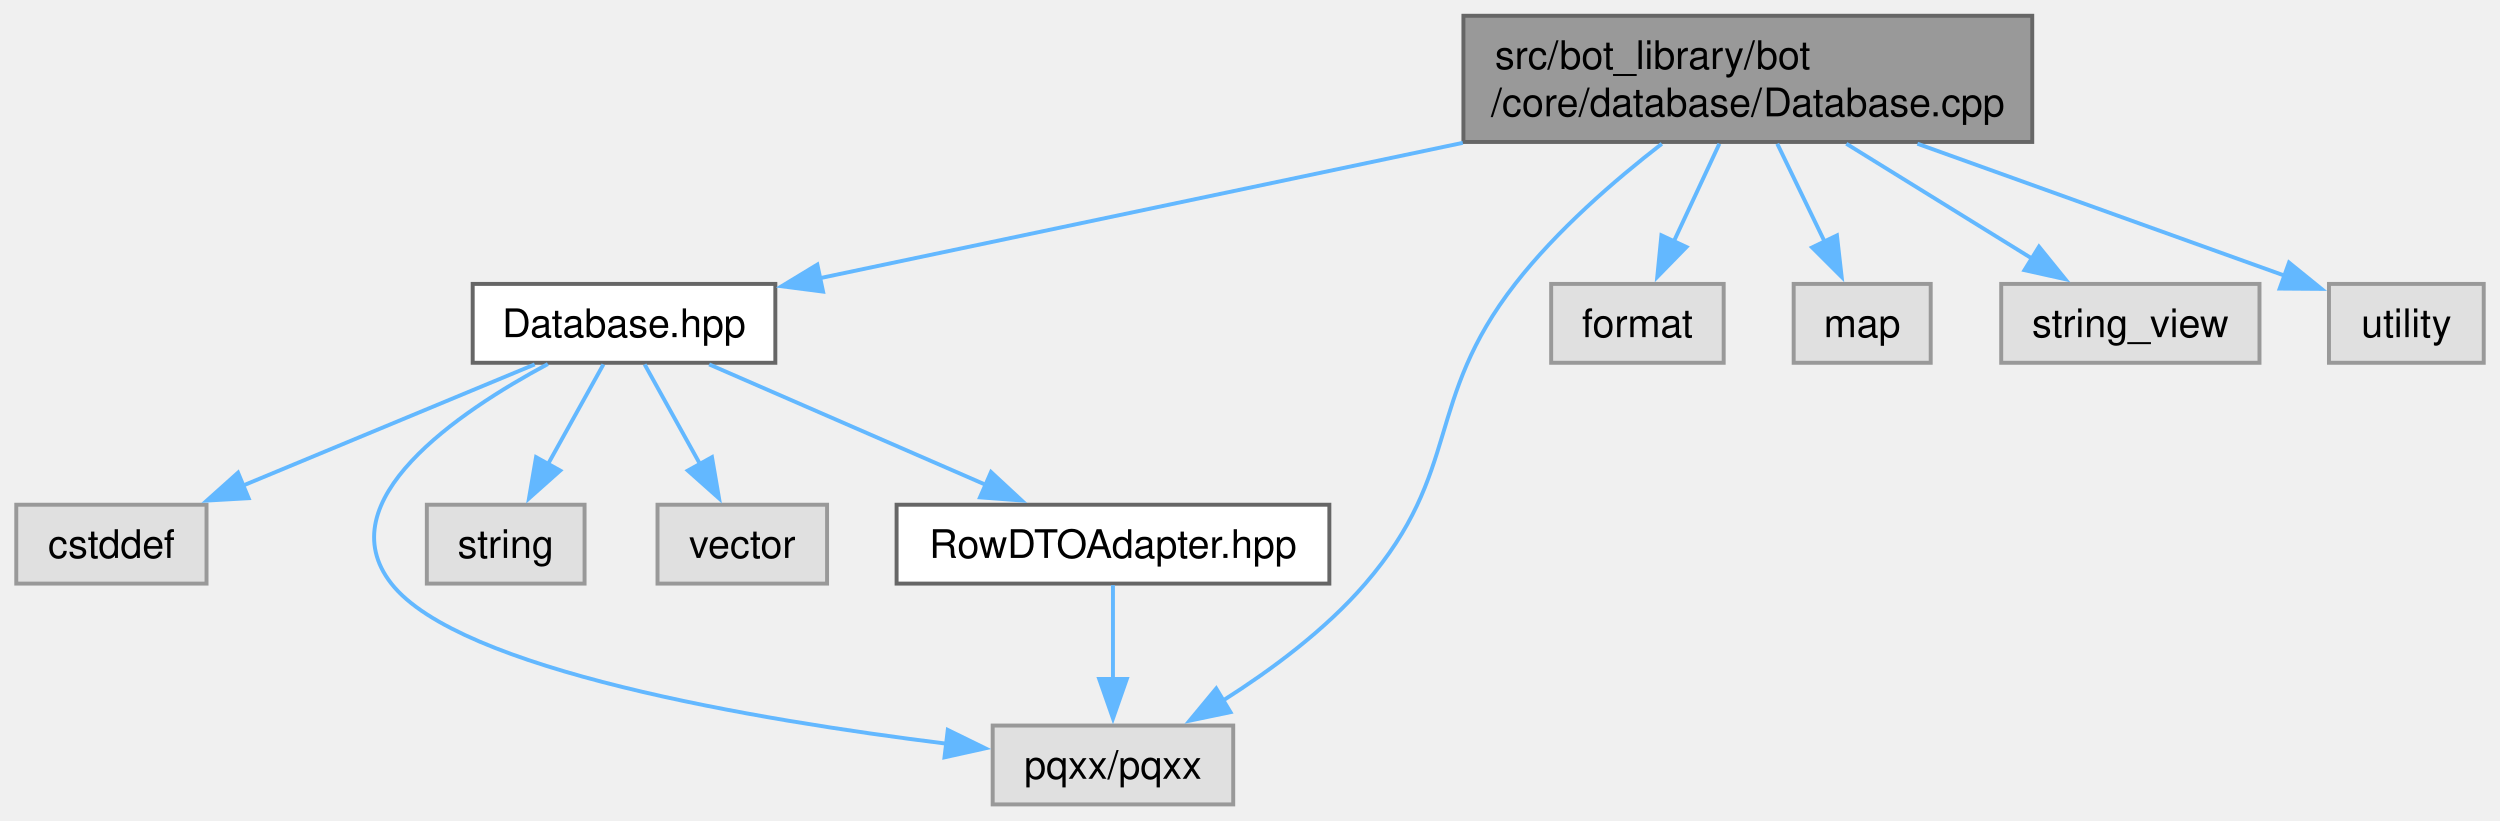
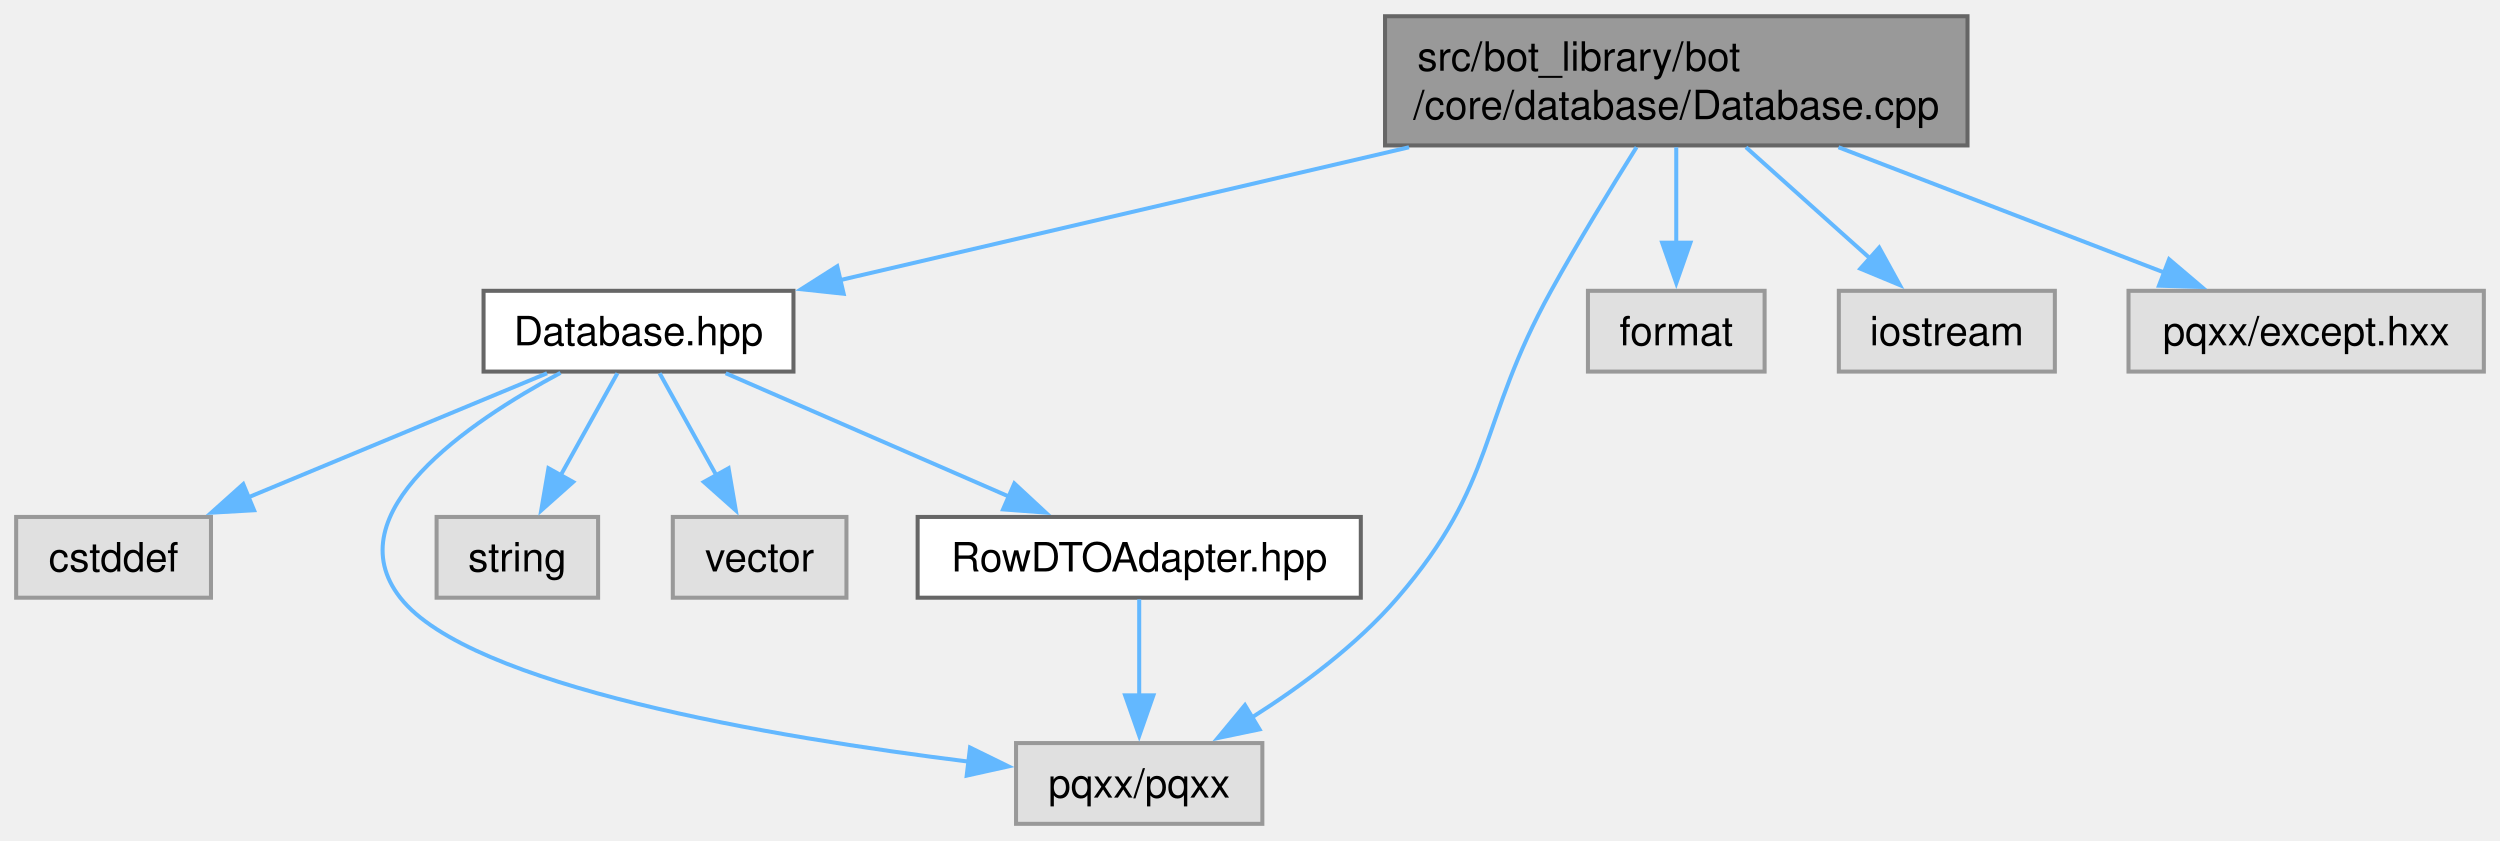
- <svg xmlns="http://www.w3.org/2000/svg" xmlns:xlink="http://www.w3.org/1999/xlink" width="634pt" height="208pt" viewBox="0.00 0.00 633.75 208.00">
+ <svg xmlns="http://www.w3.org/2000/svg" xmlns:xlink="http://www.w3.org/1999/xlink" width="619pt" height="208pt" viewBox="0.00 0.00 619.12 208.00">
  <g id="graph0" class="graph" transform="scale(1 1) rotate(0) translate(4 204)">
    <g id="Node000001" class="node">
      <g id="a_Node000001">
        <a xlink:title=" ">
-           <polygon fill="#999999" stroke="#666666" points="511.25,-200 367,-200 367,-168 511.25,-168 511.25,-200" />
-           <text text-anchor="start" x="375" y="-186.5" font-family="Helvetica,sans-Serif" font-size="10.00">src/bot_library/bot</text>
-           <text text-anchor="middle" x="439.12" y="-174.5" font-family="Helvetica,sans-Serif" font-size="10.00">/core/database/Database.cpp</text>
+           <polygon fill="#999999" stroke="#666666" points="483.25,-200 339,-200 339,-168 483.25,-168 483.25,-200" />
+           <text text-anchor="start" x="347" y="-186.5" font-family="Helvetica,sans-Serif" font-size="10.00">src/bot_library/bot</text>
+           <text text-anchor="middle" x="411.12" y="-174.5" font-family="Helvetica,sans-Serif" font-size="10.00">/core/database/Database.cpp</text>
        </a>
      </g>
    </g>
    <g id="Node000002" class="node">
      <g id="a_Node000002">
        <a xlink:href="Database_8hpp.html" target="_top" xlink:title=" ">
          <polygon fill="white" stroke="#666666" points="192.5,-132 115.75,-132 115.75,-112 192.5,-112 192.5,-132" />
          <text text-anchor="middle" x="154.12" y="-118.5" font-family="Helvetica,sans-Serif" font-size="10.00">Database.hpp</text>
        </a>
      </g>
    </g>
    <g id="edge1_Node000001_Node000002" class="edge">
      <g id="a_edge1_Node000001_Node000002">
        <a xlink:title=" ">
-           <path fill="none" stroke="#63b8ff" d="M366.84,-167.78C315.87,-157.05 248.91,-142.96 203.85,-133.47" />
-           <polygon fill="#63b8ff" stroke="#63b8ff" points="204.6,-130.05 194.09,-131.41 203.15,-136.9 204.6,-130.05" />
+           <path fill="none" stroke="#63b8ff" d="M344.94,-167.55C300.99,-157.29 244.2,-144.03 204.04,-134.65" />
+           <polygon fill="#63b8ff" stroke="#63b8ff" points="204.93,-131.27 194.4,-132.4 203.34,-138.08 204.93,-131.27" />
        </a>
      </g>
    </g>
    <g id="Node000004" class="node">
      <g id="a_Node000004">
        <a xlink:title=" ">
          <polygon fill="#e0e0e0" stroke="#999999" points="308.62,-20 247.62,-20 247.62,0 308.62,0 308.62,-20" />
          <text text-anchor="middle" x="278.12" y="-6.5" font-family="Helvetica,sans-Serif" font-size="10.00">pqxx/pqxx</text>
        </a>
      </g>
    </g>
-     <g id="edge10_Node000001_Node000004" class="edge">
-       <g id="a_edge10_Node000001_Node000004">
+     <g id="edge11_Node000001_Node000004" class="edge">
+       <g id="a_edge11_Node000001_Node000004">
        <a xlink:title=" ">
-           <path fill="none" stroke="#63b8ff" d="M417.32,-167.54C405.28,-158.23 390.68,-145.58 380.12,-132 356.95,-102.19 366.76,-84.62 342.12,-56 332.02,-44.26 318.21,-34.05 306.01,-26.33" />
+           <path fill="none" stroke="#63b8ff" d="M401.29,-167.57C395.02,-157.56 386.84,-144.15 380.12,-132 361.86,-98.95 366.76,-84.62 342.12,-56 332.02,-44.26 318.21,-34.05 306.01,-26.33" />
          <polygon fill="#63b8ff" stroke="#63b8ff" points="307.92,-23.4 297.55,-21.24 304.31,-29.4 307.92,-23.4" />
        </a>
      </g>
    </g>
    <g id="Node000008" class="node">
      <g id="a_Node000008">
        <a xlink:title=" ">
          <polygon fill="#e0e0e0" stroke="#999999" points="433,-132 389.25,-132 389.25,-112 433,-112 433,-132" />
          <text text-anchor="middle" x="411.12" y="-118.5" font-family="Helvetica,sans-Serif" font-size="10.00">format</text>
        </a>
      </g>
    </g>
    <g id="edge8_Node000001_Node000008" class="edge">
      <g id="a_edge8_Node000001_Node000008">
        <a xlink:title=" ">
-           <path fill="none" stroke="#63b8ff" d="M431.91,-167.55C428.39,-160 424.11,-150.82 420.35,-142.77" />
-           <polygon fill="#63b8ff" stroke="#63b8ff" points="423.56,-141.36 416.16,-133.78 417.21,-144.32 423.56,-141.36" />
+           <path fill="none" stroke="#63b8ff" d="M411.12,-167.55C411.12,-160.34 411.12,-151.66 411.12,-143.88" />
+           <polygon fill="#63b8ff" stroke="#63b8ff" points="414.63,-143.92 411.13,-133.92 407.63,-143.92 414.63,-143.92" />
        </a>
      </g>
    </g>
    <g id="Node000009" class="node">
      <g id="a_Node000009">
        <a xlink:title=" ">
-           <polygon fill="#e0e0e0" stroke="#999999" points="485.5,-132 450.75,-132 450.75,-112 485.5,-112 485.5,-132" />
-           <text text-anchor="middle" x="468.12" y="-118.5" font-family="Helvetica,sans-Serif" font-size="10.00">map</text>
+           <polygon fill="#e0e0e0" stroke="#999999" points="504.88,-132 451.38,-132 451.38,-112 504.88,-112 504.88,-132" />
+           <text text-anchor="middle" x="478.12" y="-118.5" font-family="Helvetica,sans-Serif" font-size="10.00">iostream</text>
        </a>
      </g>
    </g>
    <g id="edge9_Node000001_Node000009" class="edge">
      <g id="a_edge9_Node000001_Node000009">
        <a xlink:title=" ">
-           <path fill="none" stroke="#63b8ff" d="M446.59,-167.55C450.24,-160 454.68,-150.82 458.57,-142.77" />
-           <polygon fill="#63b8ff" stroke="#63b8ff" points="461.72,-144.3 462.92,-133.77 455.42,-141.25 461.72,-144.3" />
+           <path fill="none" stroke="#63b8ff" d="M428.38,-167.55C437.78,-159.13 449.44,-148.69 459.1,-140.04" />
+           <polygon fill="#63b8ff" stroke="#63b8ff" points="461.38,-142.7 466.49,-133.42 456.71,-137.48 461.38,-142.7" />
        </a>
      </g>
    </g>
    <g id="Node000010" class="node">
      <g id="a_Node000010">
        <a xlink:title=" ">
-           <polygon fill="#e0e0e0" stroke="#999999" points="568.88,-132 503.38,-132 503.38,-112 568.88,-112 568.88,-132" />
-           <text text-anchor="middle" x="536.12" y="-118.5" font-family="Helvetica,sans-Serif" font-size="10.00">string_view</text>
+           <polygon fill="#e0e0e0" stroke="#999999" points="611.12,-132 523.12,-132 523.12,-112 611.12,-112 611.12,-132" />
+           <text text-anchor="middle" x="567.12" y="-118.5" font-family="Helvetica,sans-Serif" font-size="10.00">pqxx/except.hxx</text>
        </a>
      </g>
    </g>
-     <g id="edge11_Node000001_Node000010" class="edge">
-       <g id="a_edge11_Node000001_Node000010">
+     <g id="edge10_Node000001_Node000010" class="edge">
+       <g id="a_edge10_Node000001_Node000010">
        <a xlink:title=" ">
-           <path fill="none" stroke="#63b8ff" d="M464.1,-167.55C478.56,-158.61 496.69,-147.39 511.15,-138.45" />
-           <polygon fill="#63b8ff" stroke="#63b8ff" points="512.96,-141.44 519.63,-133.2 509.28,-135.49 512.96,-141.44" />
-         </a>
-       </g>
-     </g>
-     <g id="Node000011" class="node">
-       <g id="a_Node000011">
-         <a xlink:title=" ">
-           <polygon fill="#e0e0e0" stroke="#999999" points="625.75,-132 586.5,-132 586.5,-112 625.75,-112 625.75,-132" />
-           <text text-anchor="middle" x="606.12" y="-118.5" font-family="Helvetica,sans-Serif" font-size="10.00">utility</text>
-         </a>
-       </g>
-     </g>
-     <g id="edge12_Node000001_Node000011" class="edge">
-       <g id="a_edge12_Node000001_Node000011">
-         <a xlink:title=" ">
-           <path fill="none" stroke="#63b8ff" d="M482.13,-167.55C511.26,-157.08 549.06,-143.5 575.23,-134.1" />
-           <polygon fill="#63b8ff" stroke="#63b8ff" points="576.37,-137.41 584.6,-130.74 574,-130.82 576.37,-137.41" />
+           <path fill="none" stroke="#63b8ff" d="M451.3,-167.55C476.24,-157.96 507.98,-145.75 531.93,-136.54" />
+           <polygon fill="#63b8ff" stroke="#63b8ff" points="533.17,-139.81 541.25,-132.95 530.66,-133.27 533.17,-139.81" />
        </a>
      </g>
    </g>
    <g id="Node000003" class="node">
      <g id="a_Node000003">
        <a xlink:title=" ">
          <polygon fill="#e0e0e0" stroke="#999999" points="48.25,-76 0,-76 0,-56 48.25,-56 48.25,-76" />
          <text text-anchor="middle" x="24.12" y="-62.5" font-family="Helvetica,sans-Serif" font-size="10.00">cstddef</text>
        </a>
      </g>
    </g>
    <g id="edge2_Node000002_Node000003" class="edge">
      <g id="a_edge2_Node000002_Node000003">
        <a xlink:title=" ">
          <path fill="none" stroke="#63b8ff" d="M131.48,-111.59C111.01,-103.09 80.61,-90.46 57.38,-80.81" />
          <polygon fill="#63b8ff" stroke="#63b8ff" points="58.92,-77.66 48.34,-77.06 56.24,-84.13 58.92,-77.66" />
        </a>
      </g>
    </g>
    <g id="edge3_Node000002_Node000004" class="edge">
      <g id="a_edge3_Node000002_Node000004">
        <a xlink:title=" ">
          <path fill="none" stroke="#63b8ff" d="M134.81,-111.69C111.9,-99.4 78.77,-76.87 95.12,-56 112.28,-34.12 187.34,-21.45 235.84,-15.41" />
          <polygon fill="#63b8ff" stroke="#63b8ff" points="236.23,-18.89 245.74,-14.23 235.4,-11.94 236.23,-18.89" />
        </a>
      </g>
    </g>
    <g id="Node000005" class="node">
      <g id="a_Node000005">
        <a xlink:title=" ">
          <polygon fill="#e0e0e0" stroke="#999999" points="144.12,-76 104.12,-76 104.12,-56 144.12,-56 144.12,-76" />
          <text text-anchor="middle" x="124.12" y="-62.5" font-family="Helvetica,sans-Serif" font-size="10.00">string</text>
        </a>
      </g>
    </g>
    <g id="edge4_Node000002_Node000005" class="edge">
      <g id="a_edge4_Node000002_Node000005">
        <a xlink:title=" ">
          <path fill="none" stroke="#63b8ff" d="M148.9,-111.59C145.03,-104.63 139.62,-94.89 134.84,-86.29" />
          <polygon fill="#63b8ff" stroke="#63b8ff" points="137.94,-84.66 130.03,-77.62 131.82,-88.06 137.94,-84.66" />
        </a>
      </g>
    </g>
    <g id="Node000006" class="node">
      <g id="a_Node000006">
        <a xlink:title=" ">
          <polygon fill="#e0e0e0" stroke="#999999" points="205.62,-76 162.62,-76 162.62,-56 205.62,-56 205.62,-76" />
          <text text-anchor="middle" x="184.12" y="-62.5" font-family="Helvetica,sans-Serif" font-size="10.00">vector</text>
        </a>
      </g>
    </g>
    <g id="edge5_Node000002_Node000006" class="edge">
      <g id="a_edge5_Node000002_Node000006">
        <a xlink:title=" ">
          <path fill="none" stroke="#63b8ff" d="M159.35,-111.59C163.22,-104.63 168.63,-94.89 173.41,-86.29" />
          <polygon fill="#63b8ff" stroke="#63b8ff" points="176.43,-88.06 178.22,-77.62 170.31,-84.66 176.43,-88.06" />
        </a>
      </g>
    </g>
    <g id="Node000007" class="node">
      <g id="a_Node000007">
        <a xlink:href="RowDTOAdapter_8hpp.html" target="_top" xlink:title=" ">
          <polygon fill="white" stroke="#666666" points="333,-76 223.25,-76 223.25,-56 333,-56 333,-76" />
          <text text-anchor="middle" x="278.12" y="-62.5" font-family="Helvetica,sans-Serif" font-size="10.00">RowDTOAdapter.hpp</text>
        </a>
      </g>
    </g>
    <g id="edge6_Node000002_Node000007" class="edge">
      <g id="a_edge6_Node000002_Node000007">
        <a xlink:title=" ">
          <path fill="none" stroke="#63b8ff" d="M175.72,-111.59C195.08,-103.17 223.73,-90.69 245.81,-81.07" />
          <polygon fill="#63b8ff" stroke="#63b8ff" points="247.2,-84.29 254.97,-77.08 244.4,-77.87 247.2,-84.29" />
        </a>
      </g>
    </g>
    <g id="edge7_Node000007_Node000004" class="edge">
      <g id="a_edge7_Node000007_Node000004">
        <a xlink:title=" ">
          <path fill="none" stroke="#63b8ff" d="M278.12,-55.59C278.12,-49.01 278.12,-39.96 278.12,-31.73" />
          <polygon fill="#63b8ff" stroke="#63b8ff" points="281.63,-31.81 278.13,-21.81 274.63,-31.81 281.63,-31.81" />
        </a>
      </g>
    </g>
  </g>
</svg>
